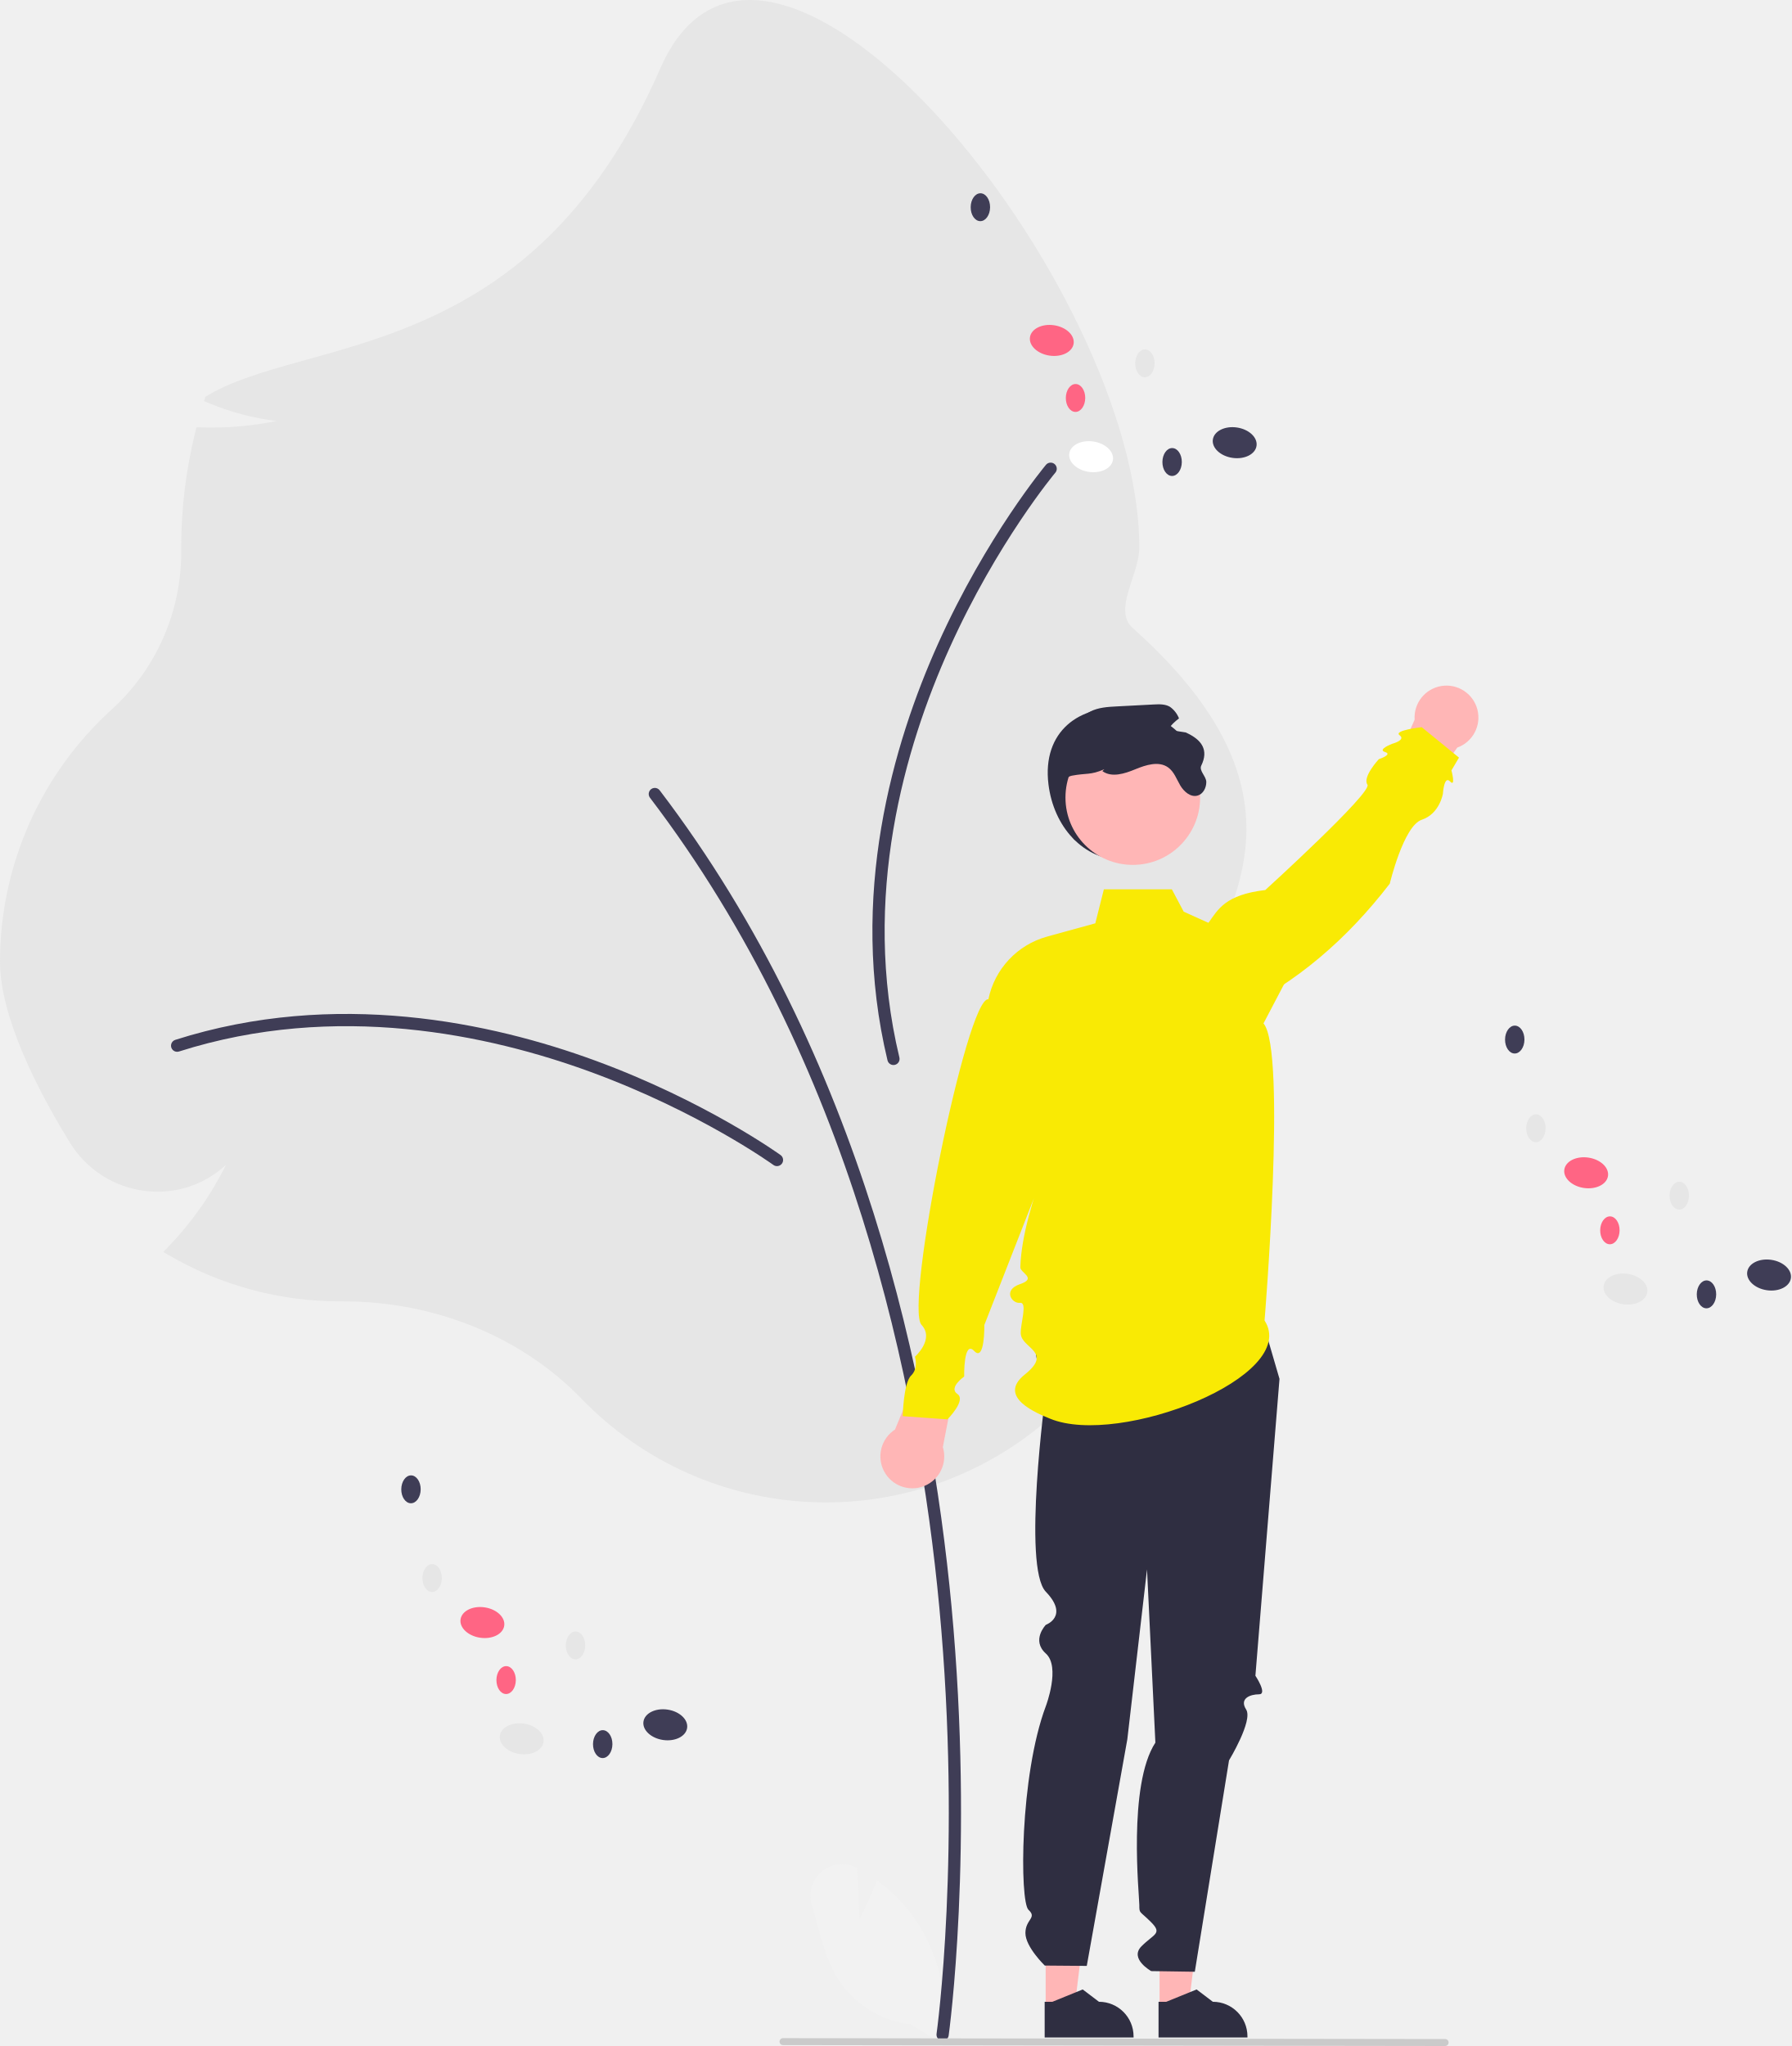
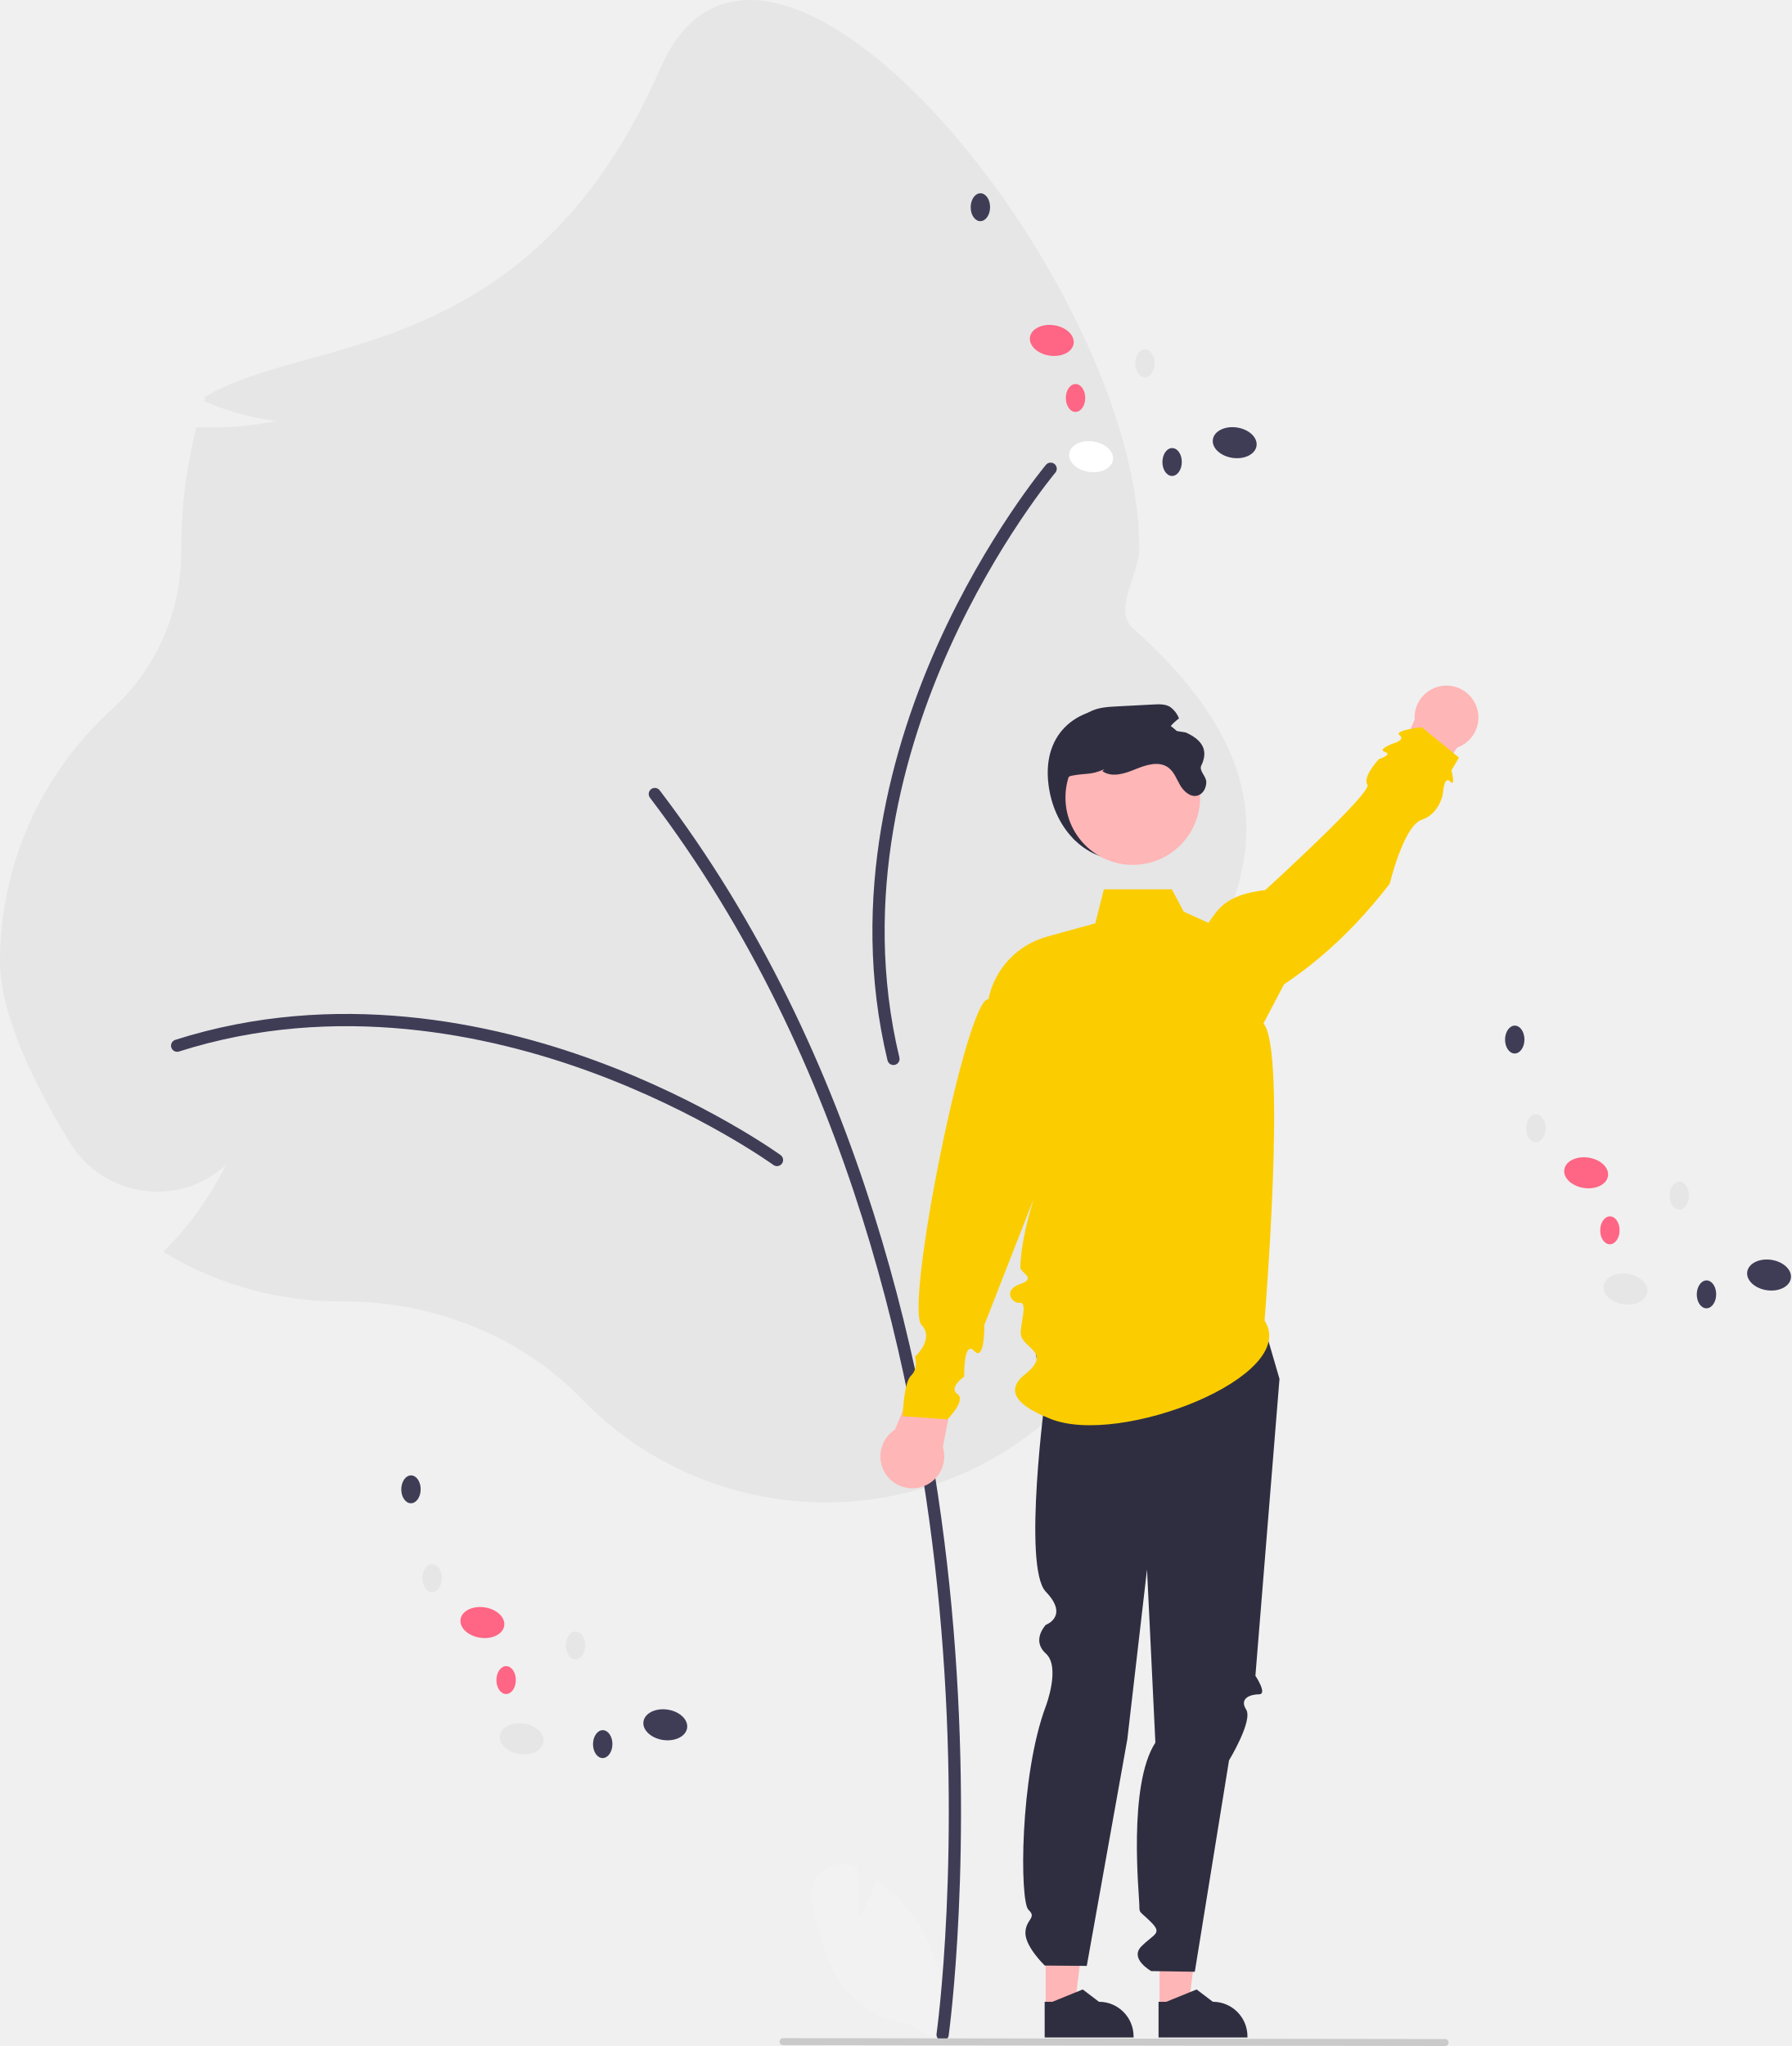
<svg xmlns="http://www.w3.org/2000/svg" id="e2JkT5nlUe71" viewBox="0 0 897 1024" shape-rendering="geometricPrecision" text-rendering="geometricPrecision">
  <path d="M430.238,960.639l-1.143-25.692c-.12-.063-.238-.126-.357-.188-12.243-6.424-26.275,5.207-22.364,18.467c3.679,12.479,6.151,25.93,12.887,36.852c8.059,12.85,21.528,21.338,36.597,23.063l15.556,9.524c4.319-24.08-2.122-48.846-17.627-67.768-4.351-5.205-9.338-9.838-14.847-13.796-3.724,9.825-8.702,19.539-8.702,19.539v0Z" fill="#f2f2f2" />
  <path id="e2JkT5nlUe73" d="M290.974,699.919c-29.947-30.883-73.344-48.596-119.065-48.596l-1.763.004c-30.115.012-59.692-7.975-85.707-23.144l-2.707-1.579l2.18-2.246c11.804-12.212,21.66-26.167,29.224-41.375-10.875,10.139-25.69,14.925-40.441,13.064-15.585-1.857-29.463-10.745-37.668-24.125C19.047,545.994,0,509.205,0,481.179c.05-47.896,20.24-93.563,55.634-125.836c22.415-20.209,35.171-49.003,35.082-79.183l-.009-2.122c-.009-19.565,2.385-39.139,7.129-58.203l.502-2.003l1.981.069c12.772.434,25.551-.636,38.072-3.19-11.745-1.441-23.235-4.496-34.144-9.08l-2.131-.862.723-2.183c49.845-30.863,162.36-14.881,227.666-164.299c52.955-121.158,239.8,107.552,239.8,239.752c0,13.488-13.351,31.315-3.357,40.231c108.033,96.38,33.493,158.27,9.991,220.547-5.576,14.776,6.514,30.997,6.514,46.983c0,2.711-.069,5.511-.206,8.321l-.208,4.319-3.603-2.397c-7.125-4.667-13.73-10.086-19.702-16.16c12.548,28.877,11.336,61.886-3.298,89.764-11.321,21.369-22.274,36.667-32.554,45.467-68.361,58.502-170.471,53.595-232.909-11.191v0Z" fill="#e6e6e6" />
  <path d="M471.845,1021.396c1.522-.002,2.81-1.123,3.026-2.629.13-.915,12.862-92.75,1.427-214.805-10.563-112.719-44.479-275.075-146.08-408.415-.662-.874-1.74-1.327-2.827-1.188-1.086.137-2.016.846-2.436,1.857-.422,1.011-.271,2.169.395,3.039C426.075,531.444,459.719,692.609,470.205,804.533c11.37,121.344-1.264,212.464-1.392,213.369-.126.88.137,1.769.721,2.438.581.669,1.425,1.054,2.313,1.054v0Z" fill="#3f3d56" />
  <path d="M388.931,583.629c1.325.002,2.501-.852,2.912-2.113s-.037-2.643-1.111-3.422c-.367-.269-37.537-27.049-93.103-47.395-51.367-18.807-129.479-35.854-209.894-10.262-1.042.332-1.828,1.194-2.062,2.262s.12,2.179.928,2.916c.808.736,1.947.986,2.989.654c78.767-25.066,155.462-8.299,205.934,10.178c54.773,20.055,91.248,46.337,91.611,46.598.522.381,1.151.585,1.796.585v0Z" fill="#3f3d56" />
  <path d="M528.978,234.825c.096-1.323-.669-2.558-1.899-3.057-1.227-.501-2.637-.153-3.493.862-.293.348-29.682,35.491-53.976,89.448-22.457,49.881-45.086,126.563-25.351,208.61.395,1.643,2.048,2.654,3.689,2.26c1.643-.395,2.654-2.048,2.26-3.691-19.329-80.367,2.918-155.657,24.981-204.666c23.947-53.187,52.786-87.675,53.075-88.016.416-.493.668-1.105.713-1.749v0Z" fill="#3f3d56" />
  <path d="M524.837,392.604c2.582,20.829,17.014,38.004,38.004,38.004c20.988,0,38.004-17.014,38.004-38.004c0-20.988-17.107-36.063-38.004-38.004-22.176-2.058-41.318,11.262-38.004,38.004v0Z" fill="#2f2e41" />
  <path d="M580.443,1004.657l14.472-.002l6.885-55.822-21.359.002.002,55.822Z" fill="#ffb6b6" />
  <path d="M579.934,1019.753l44.503-.002v-.562c0-9.565-7.753-17.321-17.321-17.323h-.002l-8.13-6.167-15.167,6.169h-3.885l.002,17.884Z" fill="#2f2e41" />
  <path d="M523.437,1004.657l14.472-.002l6.885-55.822-21.361.002.004,55.822Z" fill="#ffb6b6" />
  <path d="M522.929,1019.753l44.503-.002v-.562c0-9.565-7.755-17.321-17.321-17.323h-.002l-8.13-6.167-15.167,6.169h-3.885l.002,17.884Z" fill="#2f2e41" />
  <path d="M630.245,655.036l10.233,35.081-12.055,148.572c0,0,6.208,9.291,1.822,9.291-4.384,0-10.007,2.06-6.465,7.606c3.542,5.548-8.566,25.464-8.566,25.464L598.088,986.838l-21.821-.322c0,0-11.095-6.181-4.869-12.43s10.612-6.249,4.765-12.096-5.847-4.086-5.847-8.621-5.859-59.952,8.034-81.209l-4.186-86.671-9.858,85.014-20.301,113.412-21.021-.173c0,0-9.709-9.359-9.691-16.286.018-6.929,5.998-7.504,1.547-11.601-4.453-4.097-4.453-67.042,8.702-102.029c0,0,7.441-19.549-.016-26.248-7.459-6.699-.01-14.364-.01-14.364s11.813-4.27-.01-16.573c-11.825-12.304-.065-99.321-.065-99.321s-12.925-35.124.165-48.936c13.092-13.812,106.639,6.652,106.639,6.652v0Z" fill="#2f2e41" />
  <path d="M448.01,715.475l18.257-44.116l14.381,7.991-8.686,44.878c2.417,7.897-1.58,16.333-9.222,19.465-7.639,3.132-16.408-.073-20.23-7.392s-1.437-16.347,5.499-20.825v0Z" fill="#ffb6b6" />
  <path id="e2JkT5nlUe714" d="M754.341,366.614l-27.775,38.833-12.198-11.042l18.628-41.742c-.563-8.238,5.24-15.55,13.392-16.869s15.966,3.787,18.029,11.784c2.063,7.995-2.303,16.247-10.076,19.037v0Z" transform="translate(-24.87633 7.546654)" fill="#ffb6b6" />
-   <path d="M743.822,382.946l-3.772,6.397" fill="#f9ea04" />
-   <path d="M632.471,509.952c11.684,13.41.532,148.681.532,148.681v0l-.002-.003c18.018,27.946-72.545,63.41-107.294,49.172-6.084-2.493-27.014-10.728-12.709-22.144c14.307-11.417-1.657-13.023-2.036-20.454-.251-4.969,3.595-15.868-.418-15.4s-8.711-6.404.029-9.361c8.741-2.957.094-5.652.171-8.46.836-30.63,24.338-79.35,24.338-79.35L492.735,660.882c0,0,.312,18.726-5.087,13.003-5.401-5.723-5.008,12.801-5.008,12.801s-8.03,5.603-3.412,8.721c4.618,3.12-4.971,12.709-4.971,12.709l-22.372-1.598c0,0,.349-16.62,4.17-20.297c3.821-3.675,1.944-9.459,1.944-9.459s9.946-8.804,3.277-15.952c-8.576-9.194,22.692-164.484,33.483-162.945c3.11-15.139,14.45-27.253,29.352-31.356l24.165-6.654l4.29-17.024h34.027l5.927,11.187l25.867,11.674c4.873-6.876,28.725-3.556,33.037,8.118" transform="translate(0 2.260098)" fill="#f9ea04" />
-   <path d="" transform="translate(-560.4469 255.023)" fill="#f9ea04" />
-   <path id="e2JkT5nlUe718" d="M618.387,465.692c4.873-6.876,8.515-14.12,28.468-16.468c0,0,53.764-48.918,51.139-52.737-2.625-3.821,5.709-12.764,5.709-12.764s7.117-2.329,3.102-3.573c-4.017-1.243,3.575-4.119,3.575-4.119s7.031-1.847,3.715-4.28s11.067-4.031,11.067-4.031l18.66,15.226-3.772,6.397c0,0,2.301,8.707-.701,5.529s-3.565,6.047-3.565,6.047-1.533,10.103-10.622,13.146c-9.09,3.045-15.982,31.963-15.982,31.963-21.436,27.87-46.731,49.612-76.709,63.924" transform="translate(-13.49495-3.771275)" fill="#f9ea04" />
+   <path d="M743.822,382.946l-3.772,6.397" fill="#FBCD00" />
+   <path d="M632.471,509.952c11.684,13.41.532,148.681.532,148.681v0l-.002-.003c18.018,27.946-72.545,63.41-107.294,49.172-6.084-2.493-27.014-10.728-12.709-22.144c14.307-11.417-1.657-13.023-2.036-20.454-.251-4.969,3.595-15.868-.418-15.4s-8.711-6.404.029-9.361c8.741-2.957.094-5.652.171-8.46.836-30.63,24.338-79.35,24.338-79.35L492.735,660.882c0,0,.312,18.726-5.087,13.003-5.401-5.723-5.008,12.801-5.008,12.801s-8.03,5.603-3.412,8.721c4.618,3.12-4.971,12.709-4.971,12.709l-22.372-1.598c0,0,.349-16.62,4.17-20.297c3.821-3.675,1.944-9.459,1.944-9.459s9.946-8.804,3.277-15.952c-8.576-9.194,22.692-164.484,33.483-162.945c3.11-15.139,14.45-27.253,29.352-31.356l24.165-6.654l4.29-17.024h34.027l5.927,11.187l25.867,11.674c4.873-6.876,28.725-3.556,33.037,8.118" transform="translate(0 2.260098)" fill="#FBCD00" />
+   <path d="" transform="translate(-560.4469 255.023)" fill="#FBCD00" />
+   <path id="e2JkT5nlUe718" d="M618.387,465.692c4.873-6.876,8.515-14.12,28.468-16.468c0,0,53.764-48.918,51.139-52.737-2.625-3.821,5.709-12.764,5.709-12.764s7.117-2.329,3.102-3.573c-4.017-1.243,3.575-4.119,3.575-4.119s7.031-1.847,3.715-4.28s11.067-4.031,11.067-4.031l18.66,15.226-3.772,6.397c0,0,2.301,8.707-.701,5.529s-3.565,6.047-3.565,6.047-1.533,10.103-10.622,13.146c-9.09,3.045-15.982,31.963-15.982,31.963-21.436,27.87-46.731,49.612-76.709,63.924" transform="translate(-13.49495-3.771275)" fill="#FBCD00" />
  <path d="M533.342,399.166c0-18.612,15.088-33.701,33.701-33.701c18.61,0,33.699,15.088,33.699,33.701s-15.088,33.701-33.699,33.701c-18.612,0-33.701-15.088-33.701-33.701Z" fill="#ffb6b6" />
  <path d="M532.145,402.837c1.068,7.323,7.309,17.54,5.847,17.54s-11.855-30.188-1.461-32.157c7.537-1.427,9.222-.175,16.268-3.23l-.993.935c4.663,3.391,11.152,1.302,16.472-.905c5.334-2.193,11.811-4.284,16.488-.907c2.937,2.118,4.18,5.804,6.008,8.931c1.826,3.141,5.203,6.11,8.682,5.144c2.792-.774,4.4-3.901,4.384-6.797-.014-2.894-3.781-5.647-2.513-8.242c3.762-7.696.379-12.94-7.82-16.563-2.982-.452-5.965-.915-8.945-1.388c1.563-2.164,3.455-4.068,5.613-5.643-.911-2.334-2.488-4.353-4.531-5.802-2.383-1.418-5.336-1.315-8.099-1.17-6.169.322-12.332.644-18.491.966-4.559.234-9.281.51-13.359,2.601-5.087,2.615-8.421,7.718-10.845,12.907-5.438,11.664-4.577,21.047-2.705,33.779v0Z" fill="#2f2e41" />
  <path d="M391.955,1023.55l331.437.45c.624.002,1.2-.328,1.512-.868s.312-1.205,0-1.743c-.312-.54-.887-.872-1.512-.87l-331.437-.448c-.958.002-1.736.781-1.736,1.74s.777,1.738,1.736,1.74v0Z" fill="#cacaca" />
  <path d="M260.046,877.855c-6.037-.88-10.435-4.995-9.825-9.194s6-6.891,12.037-6.014c6.035.878,10.435,4.995,9.823,9.194-.611,4.2-6,6.891-12.035,6.014Z" fill="#e6e6e6" />
  <path d="M331.92,870.842c-6.037-.88-10.435-4.995-9.825-9.194s6-6.893,12.035-6.014c6.037.878,10.435,4.995,9.825,9.194s-6,6.891-12.035,6.014Z" fill="#3f3d56" />
  <path d="M240.365,819.667c-6.037-.878-10.435-4.995-9.825-9.194s6-6.891,12.037-6.014c6.035.88,10.435,4.995,9.823,9.194-.611,4.2-6,6.891-12.035,6.014Z" fill="#ff6584" />
  <path d="M216.261,796.763c-2.682-.02-4.834-3.161-4.804-7.017.029-3.854,2.228-6.964,4.908-6.944c2.684.022,4.834,3.163,4.804,7.019-.029,3.854-2.226,6.964-4.908,6.942Z" fill="#e6e6e6" />
  <path d="M205.671,752.37c-2.682-.02-4.834-3.161-4.804-7.017s2.226-6.964,4.908-6.944s4.834,3.163,4.804,7.017c-.029,3.856-2.226,6.964-4.908,6.944Z" fill="#3f3d56" />
  <path d="M288.029,830.499c-2.682-.02-4.832-3.163-4.804-7.017.029-3.856,2.228-6.964,4.91-6.944s4.832,3.163,4.802,7.017c-.029,3.856-2.226,6.964-4.908,6.944Z" fill="#e6e6e6" />
  <path d="M253.298,847.841c-2.682-.02-4.834-3.163-4.804-7.017.029-3.856,2.226-6.964,4.908-6.944s4.834,3.163,4.804,7.017c-.029,3.856-2.226,6.964-4.908,6.944Z" fill="#ff6584" />
  <path d="M301.645,879.893c-2.682-.02-4.832-3.161-4.802-7.017s2.226-6.964,4.908-6.944c2.682.022,4.834,3.163,4.804,7.017-.029,3.856-2.228,6.966-4.91,6.944Z" fill="#3f3d56" />
  <path d="M812.562,652.754c-6.037-.878-10.435-4.995-9.825-9.192.611-4.2,6-6.893,12.037-6.014s10.435,4.995,9.825,9.194c-.611,4.198-6,6.891-12.037,6.012Z" fill="#e6e6e6" />
  <path d="M884.434,645.741c-6.035-.878-10.435-4.995-9.823-9.194.611-4.2,6-6.891,12.035-6.014c6.037.88,10.435,4.995,9.825,9.194s-6,6.893-12.037,6.014Z" fill="#3f3d56" />
  <path d="M792.879,594.569c-6.037-.88-10.435-4.995-9.825-9.194.613-4.2,6-6.891,12.037-6.014s10.435,4.995,9.825,9.194c-.611,4.2-6,6.891-12.037,6.014Z" fill="#ff6584" />
  <path d="M768.778,571.665c-2.682-.02-4.832-3.161-4.802-7.017s2.226-6.964,4.908-6.944s4.832,3.163,4.802,7.017c-.027,3.856-2.226,6.964-4.908,6.944Z" fill="#e6e6e6" />
  <path d="M758.187,527.272c-2.682-.022-4.832-3.163-4.802-7.017.029-3.856,2.226-6.966,4.908-6.944c2.682.02,4.832,3.161,4.802,7.017-.027,3.856-2.226,6.964-4.908,6.944Z" fill="#3f3d56" />
  <path d="M840.545,605.401c-2.682-.022-4.832-3.163-4.802-7.017.029-3.856,2.226-6.966,4.908-6.944c2.682.02,4.832,3.161,4.804,7.017s-2.228,6.964-4.91,6.944Z" fill="#e6e6e6" />
  <path d="M805.814,622.743c-2.682-.022-4.832-3.163-4.804-7.017.029-3.856,2.228-6.966,4.91-6.944c2.682.02,4.832,3.161,4.802,7.017s-2.226,6.964-4.908,6.944Z" fill="#ff6584" />
  <path d="M854.161,654.792c-2.682-.02-4.832-3.161-4.802-7.017.029-3.854,2.226-6.964,4.908-6.944c2.682.022,4.834,3.163,4.804,7.019-.029,3.854-2.228,6.964-4.91,6.942Z" fill="#3f3d56" />
  <path d="M545.073,236.174c-6.035-.878-10.435-4.995-9.823-9.194.611-4.2,6-6.891,12.035-6.012c6.037.878,10.435,4.993,9.825,9.192s-6,6.893-12.037,6.014Z" fill="#fff" />
  <path d="M616.947,229.161c-6.037-.878-10.435-4.995-9.825-9.194s6-6.891,12.037-6.014c6.037.88,10.435,4.995,9.825,9.194-.613,4.2-6,6.891-12.037,6.014Z" fill="#3f3d56" />
  <path d="M525.393,177.987c-6.035-.878-10.433-4.995-9.823-9.194s6-6.892,12.035-6.013c6.037.878,10.435,4.995,9.825,9.194s-6,6.892-12.037,6.013Z" fill="#ff6584" />
  <path d="M501.291,155.084c-2.682-.02-4.834-3.162-4.804-7.017s2.226-6.964,4.908-6.944s4.834,3.162,4.804,7.017-2.226,6.964-4.908,6.944Z" fill="#e6e6e6" />
  <path d="M490.699,110.69c-2.682-.02-4.832-3.162-4.802-7.017.027-3.855,2.226-6.964,4.908-6.944s4.832,3.162,4.802,7.017c-.029,3.855-2.226,6.964-4.908,6.944Z" fill="#3f3d56" />
  <path d="M573.058,188.82c-2.682-.02-4.834-3.162-4.804-7.017s2.228-6.964,4.91-6.944s4.832,3.162,4.802,7.017-2.226,6.964-4.908,6.944Z" fill="#e6e6e6" />
  <path d="M538.325,206.16c-2.682-.02-4.832-3.161-4.802-7.017.029-3.855,2.226-6.964,4.908-6.943s4.832,3.162,4.804,7.018c-.029,3.854-2.228,6.964-4.91,6.942Z" fill="#ff6584" />
  <path d="M586.674,238.214c-2.682-.022-4.834-3.163-4.804-7.017.029-3.856,2.228-6.966,4.91-6.944c2.682.02,4.832,3.161,4.802,7.017s-2.226,6.964-4.908,6.944Z" fill="#3f3d56" />
</svg>
